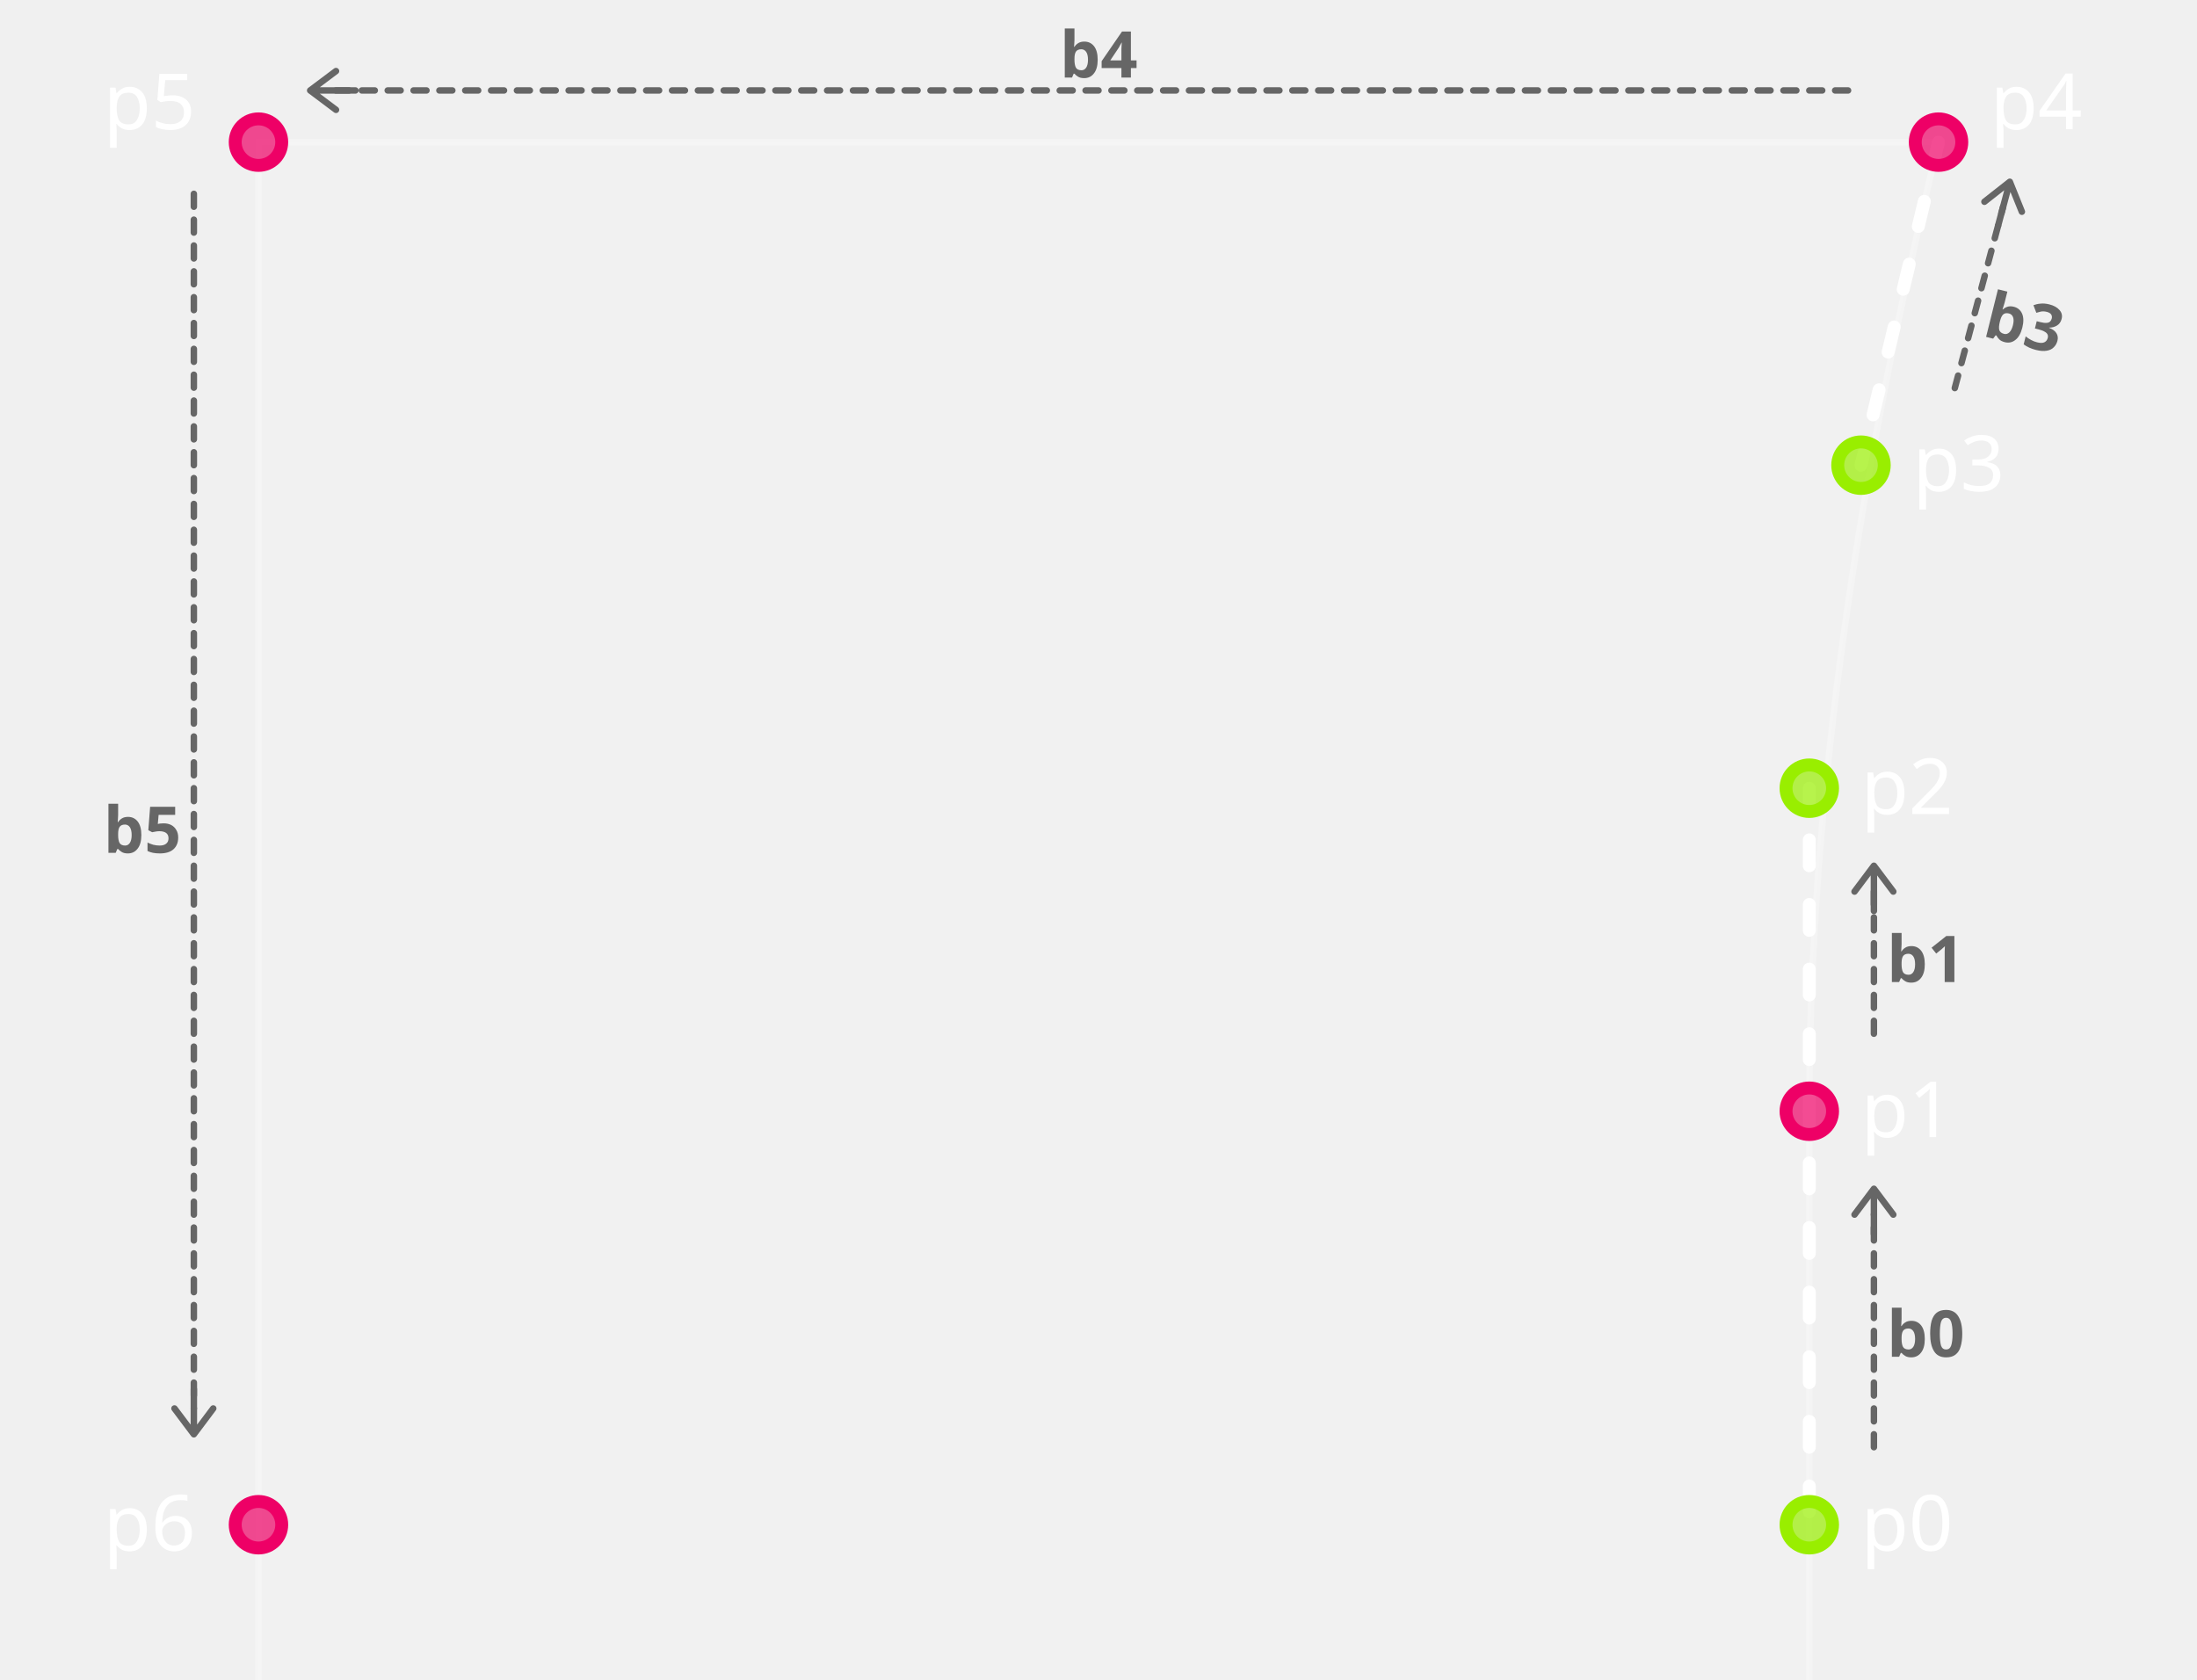
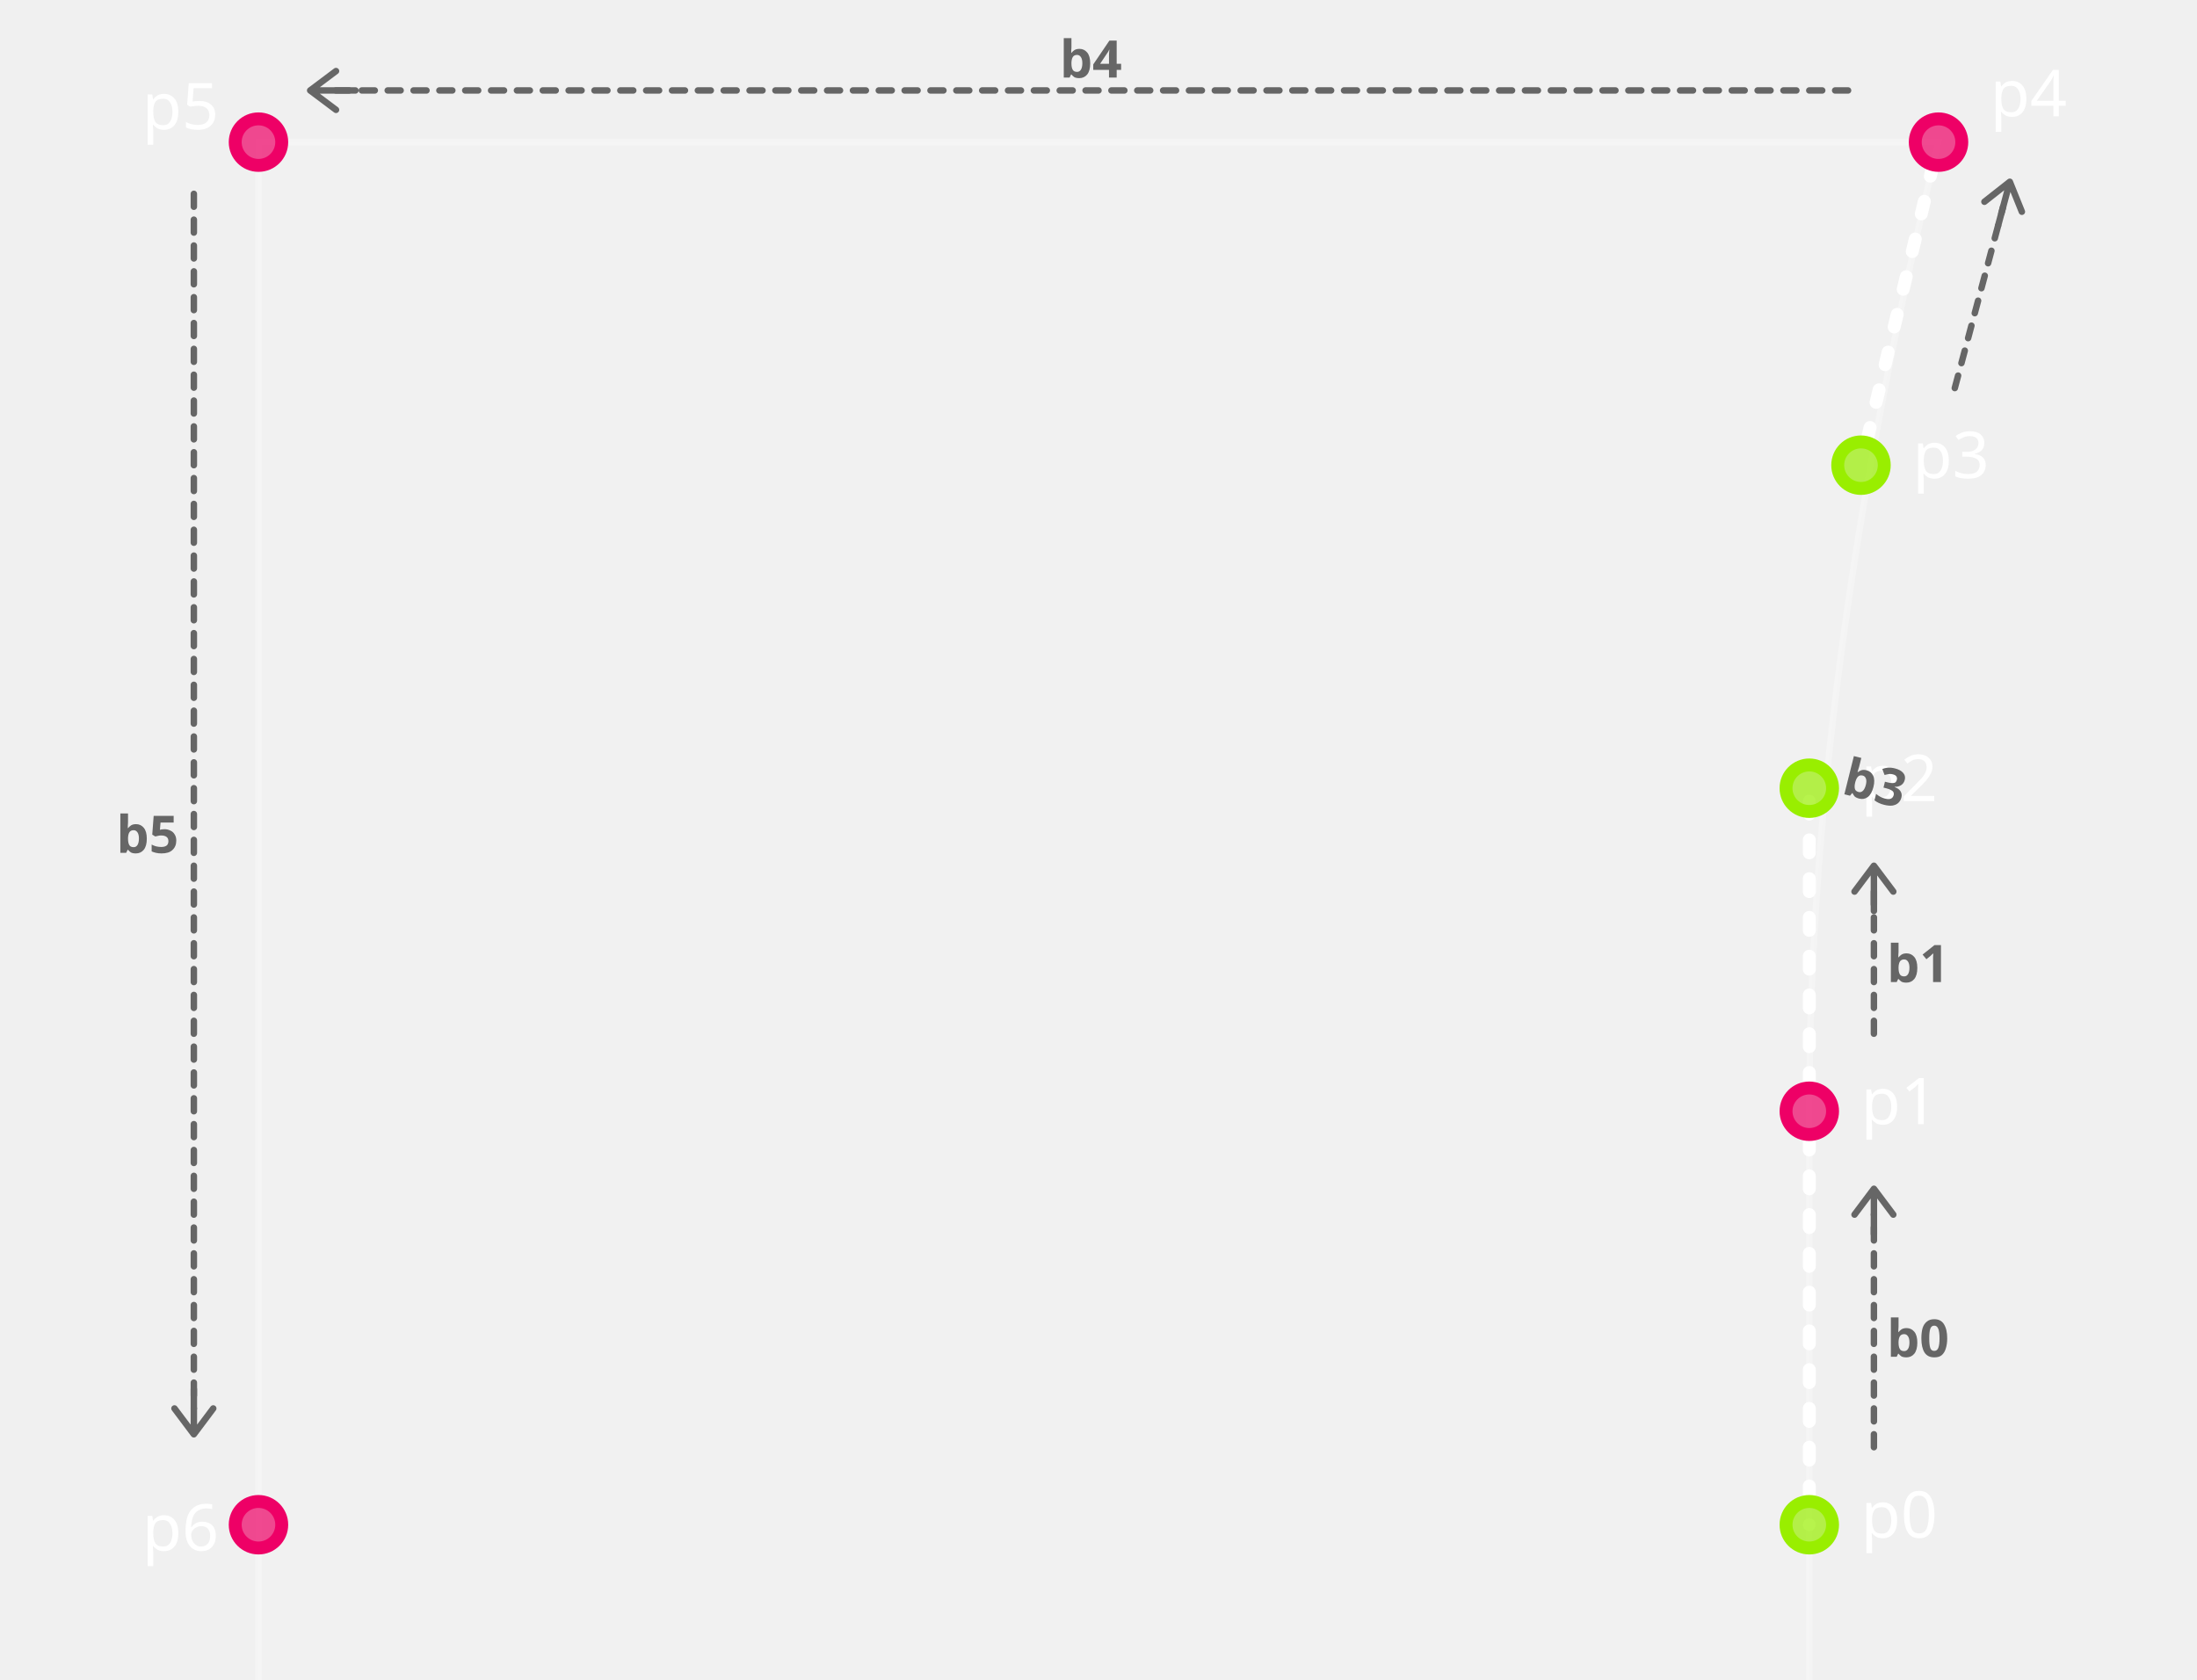
<svg xmlns="http://www.w3.org/2000/svg" width="500px" viewBox="0 4 170 130">
  <defs>
    <style>
- 		svg {
- 			background-color:#0007;
- 		}
- 		line {
- 			stroke:#fff;
- 			stroke-dasharray:2px 3px;
- 			stroke-width:1;
- 			stroke-linecap:round;
- 			stroke-dashoffset:1px;
- 		}
- 		text {
- 			fill:#fff;
- 			font-size:6px;
- 			font-family:Nunito,sans-serif;
- 		}
- 		circle, .hc {
- 			r:1.8;
- 			stroke:currentColor;
- 			fill:currentColor;
- 			fill-opacity:0.7;
- 			stroke-width:1;
- 		}
- 		.c {
- 			color:#e06;
- 		}
- 		.h {
- 			color:#9e0;
- 		}
- 		.gs {
- 			fill: none;
- 			stroke: #666;
- 			stroke-dasharray: 1 1;
- 			stroke-width:.5;
- 			stroke-linecap:round;
- 		}
- 		.ga {
- 			fill: none;
- 			stroke: #666;
- 			stroke-dasharray: none;
- 			stroke-width:1;
- 			stroke-linecap:round;
- 			stroke-linejoin: round;
- 		}
- 		.gt {
- 			fill:#666;
- 			font-size:5px;
- 			font-weight: 600;
- 			font-family:Nunito,sans-serif;
- 		}
- 	</style>
+ 			svg {
+ 				background-color:#0007;
+ 			}
+ 			line {
+ 				stroke:#fff;
+ 				stroke-dasharray:1px 2px;
+ 				stroke-width:1;
+ 				stroke-linecap:round;
+ 				stroke-dashoffset:1px;
+ 			}
+ 			text {
+ 				fill:#fff;
+ 				font-size:5px;
+ 				font-family:Nunito,sans-serif;
+ 			}
+ 			circle, .hc {
+ 				r:1.8;
+ 				stroke:currentColor;
+ 				fill:currentColor;
+ 				fill-opacity:0.7;
+ 				stroke-width:1;
+ 			}
+ 			.c {
+ 				color:#e06;
+ 			}
+ 			.h {
+ 				color:#9e0;
+ 			}
+ 			.g {
+ 				color:#888;
+ 			}
+ 			.f {
+ 				opacity: 100%
+ 			}
+ 			.gs {
+ 				fill: none;
+ 				stroke: #666;
+ 				stroke-dasharray: 1 1;
+ 				stroke-width:.5;
+ 				stroke-linecap:round;
+ 			}
+ 			.ga {
+ 				fill: none;
+ 				stroke: #666;
+ 				stroke-dasharray: none;
+ 				stroke-width:1;
+ 				stroke-linecap:round;
+ 				stroke-linejoin: round;
+ 			}
+ 			.gt {
+ 				fill:#666;
+ 				font-size:4px;
+ 				font-weight: 700;
+ 				font-family:Nunito,sans-serif;
+ 				transform-box: fill-box;
+ 				transform-origin: center;
+ 			}
+ 		</style>
    <marker id="arrow" viewBox="0 0 10 12" refX="4" refY="5" markerUnits="strokeWidth" markerWidth="10" markerHeight="12" orient="auto" class="ga">
      <path d="M 4,2 8,5 4,8 M 8, 5 L 1, 5" />
    </marker>
  </defs>
  <path d="M140,150L140,90C140,65,144,40,150,15L20,15L20,150" fill="#fff1" stroke="#fff4" stroke-width=".5" />
  <line x1="144" y1="40" x2="150" y2="15" />
  <line x1="140" y1="90" x2="140" y2="65" />
  <line x1="140" y1="90" x2="140" y2="122" />
  <circle cx="140" cy="122" class="h" />
  <circle cx="140" cy="90" class="c" />
  <circle cx="140" cy="65" class="h" />
  <circle cx="144" cy="40" class="h" />
  <circle cx="150" cy="15" class="c" />
  <circle cx="20" cy="15" class="c" />
  <circle cx="20" cy="122" class="c" />
-   <text x="144" y="124">p0</text>
-   <text x="144" y="92">p1</text>
-   <text x="144" y="67">p2</text>
-   <text x="148" y="42">p3</text>
-   <text x="154" y="14">p4</text>
-   <text x="8" y="14">p5</text>
-   <text x="8" y="124">p6</text>
+   <text x="144" y="123">p0</text>
+   <text x="144" y="91">p1</text>
+   <text x="144" y="66">p2</text>
+   <text x="148" y="41">p3</text>
+   <text x="154" y="13">p4</text>
+   <text x="11" y="14">p5</text>
+   <text x="11" y="124">p6</text>
  <line class="gs" x1="145" y1="117" x2="145" y2="98" marker-end="url(#arrow)" />
  <text x="146" y="109" class="gt">b0</text>
  <line class="gs" x1="145" y1="85" x2="145" y2="73" marker-end="url(#arrow)" />
  <text x="146" y="80" class="gt">b1</text>
  <line class="gs" x1="151" y1="35" x2="155" y2="20" marker-end="url(#arrow)" />
-   <text x="156" y="-8" class="gt" transform="rotate(14)">b3</text>
+   <text x="154" y="29" class="gt" transform="rotate(14)">b3</text>
  <line class="gs" x1="144" y1="11" x2="26" y2="11" marker-end="url(#arrow)" />
  <text x="82" y="10" class="gt">b4</text>
  <line class="gs" x1="15" y1="18" x2="15" y2="113" marker-end="url(#arrow)" />
-   <text x="8" y="70" class="gt">b5</text>
+   <text x="9" y="70" class="gt">b5</text>
</svg>
